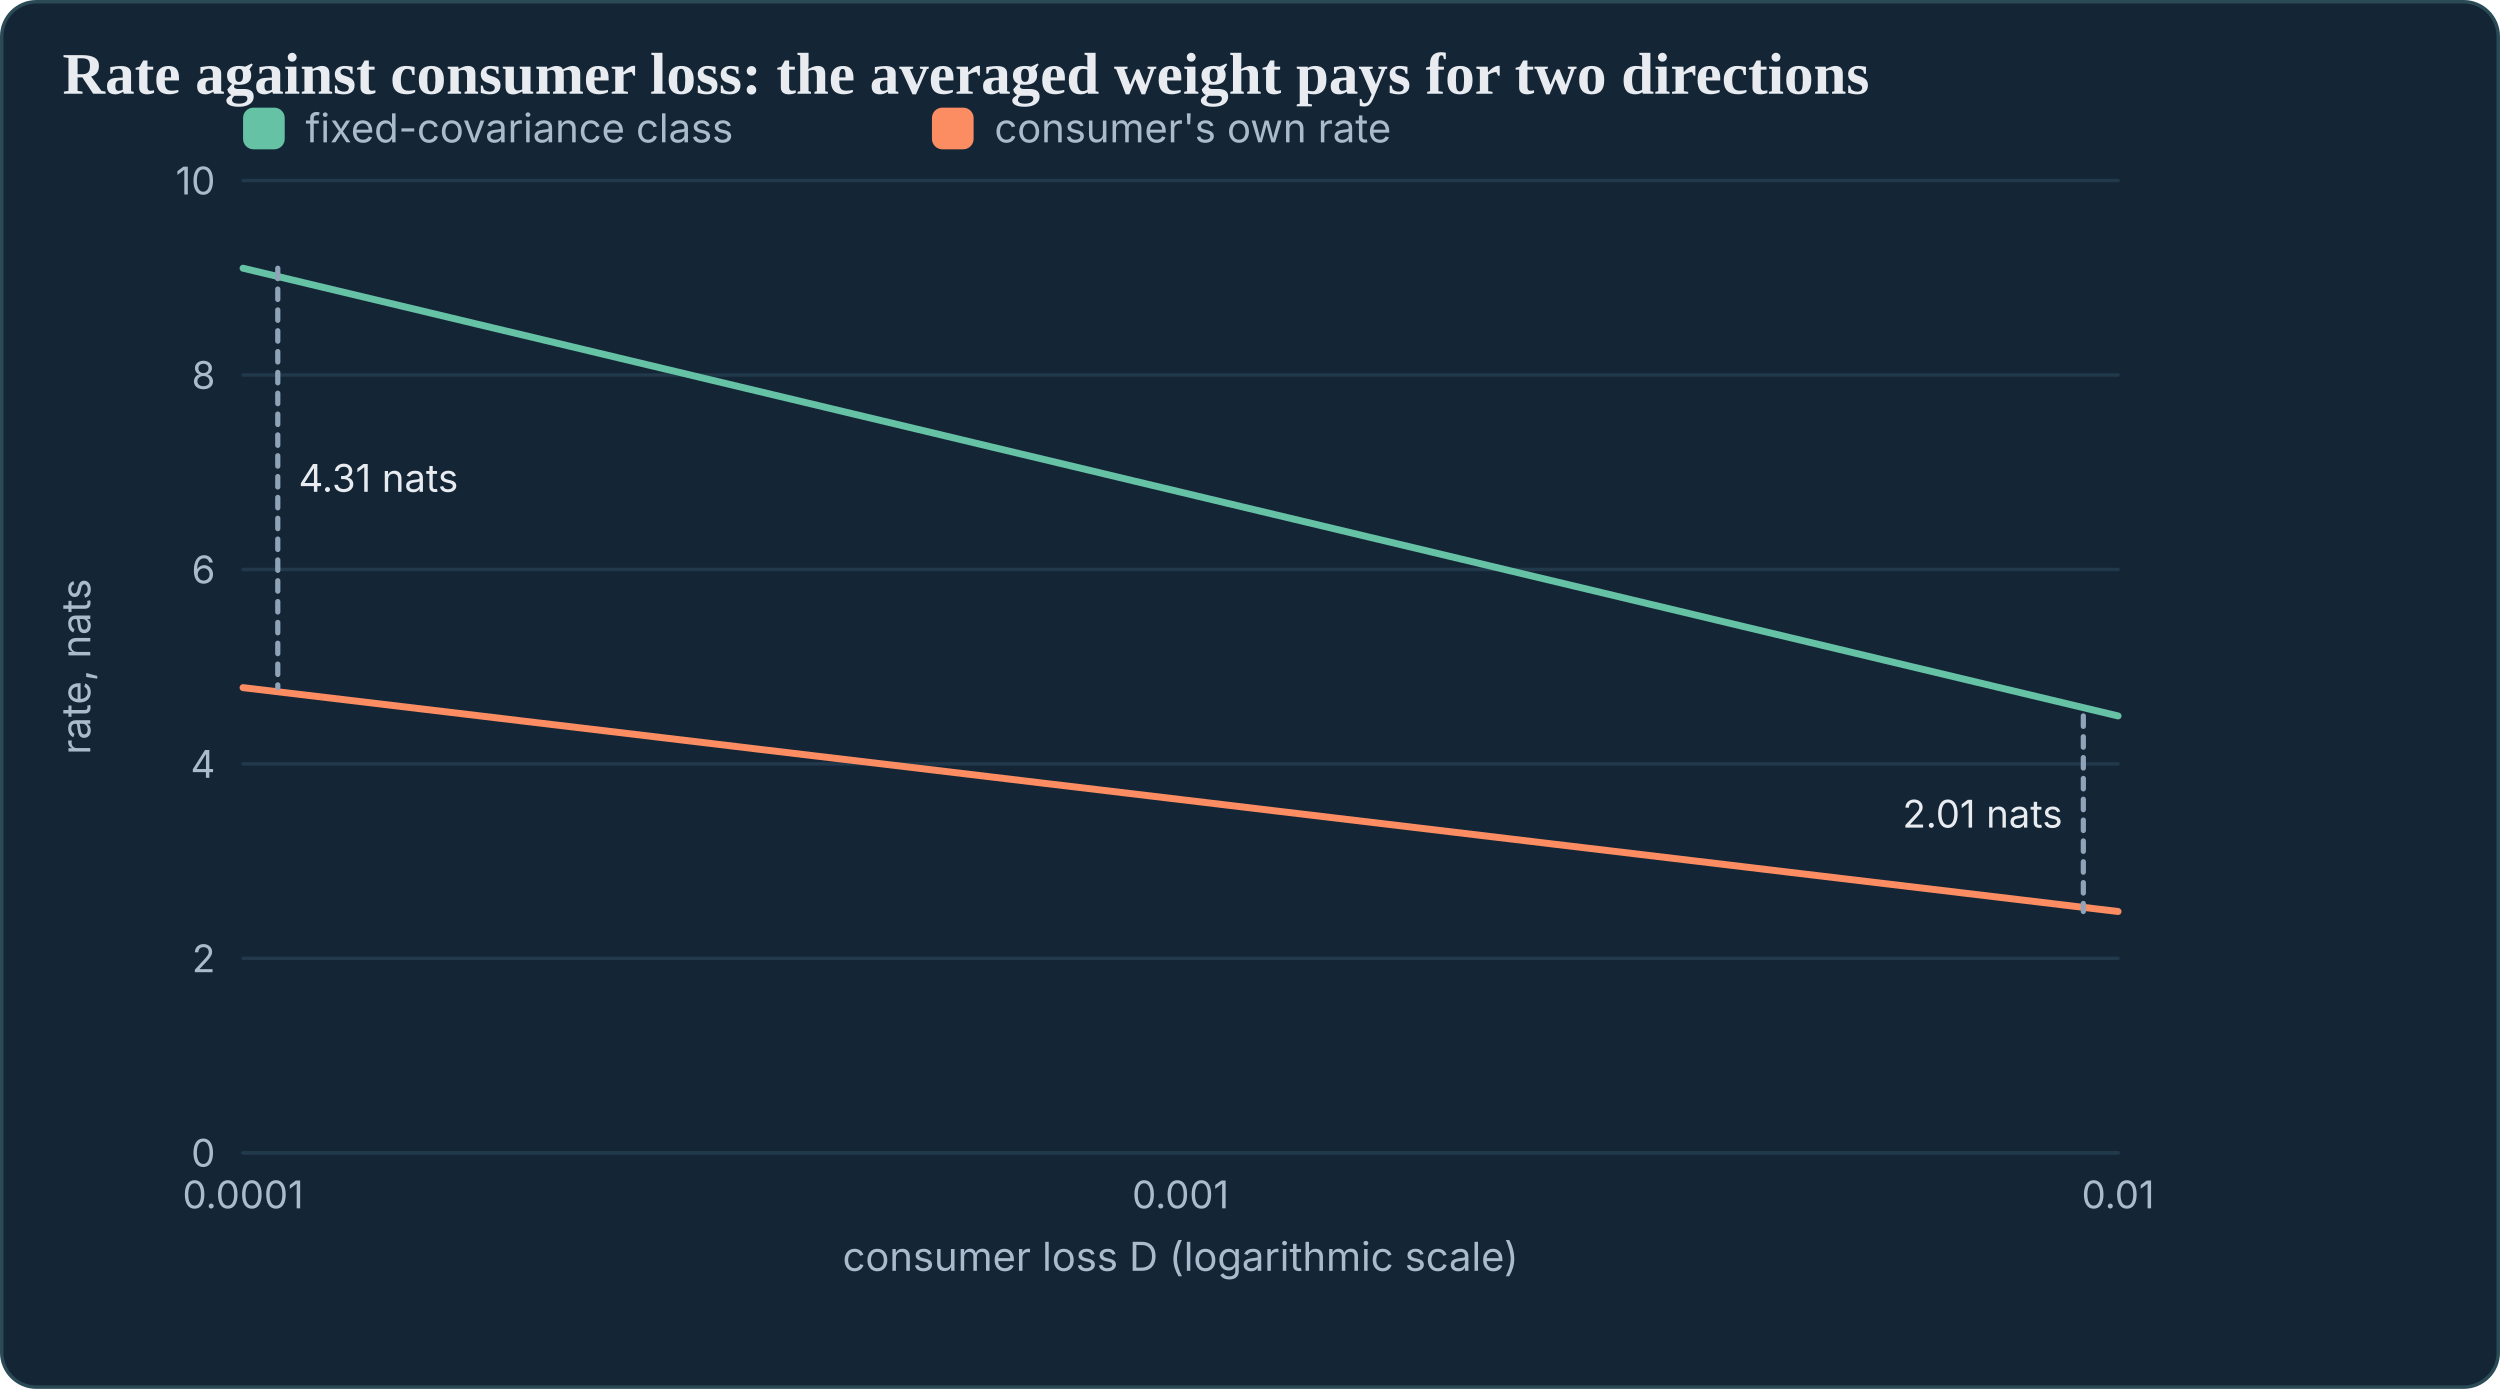
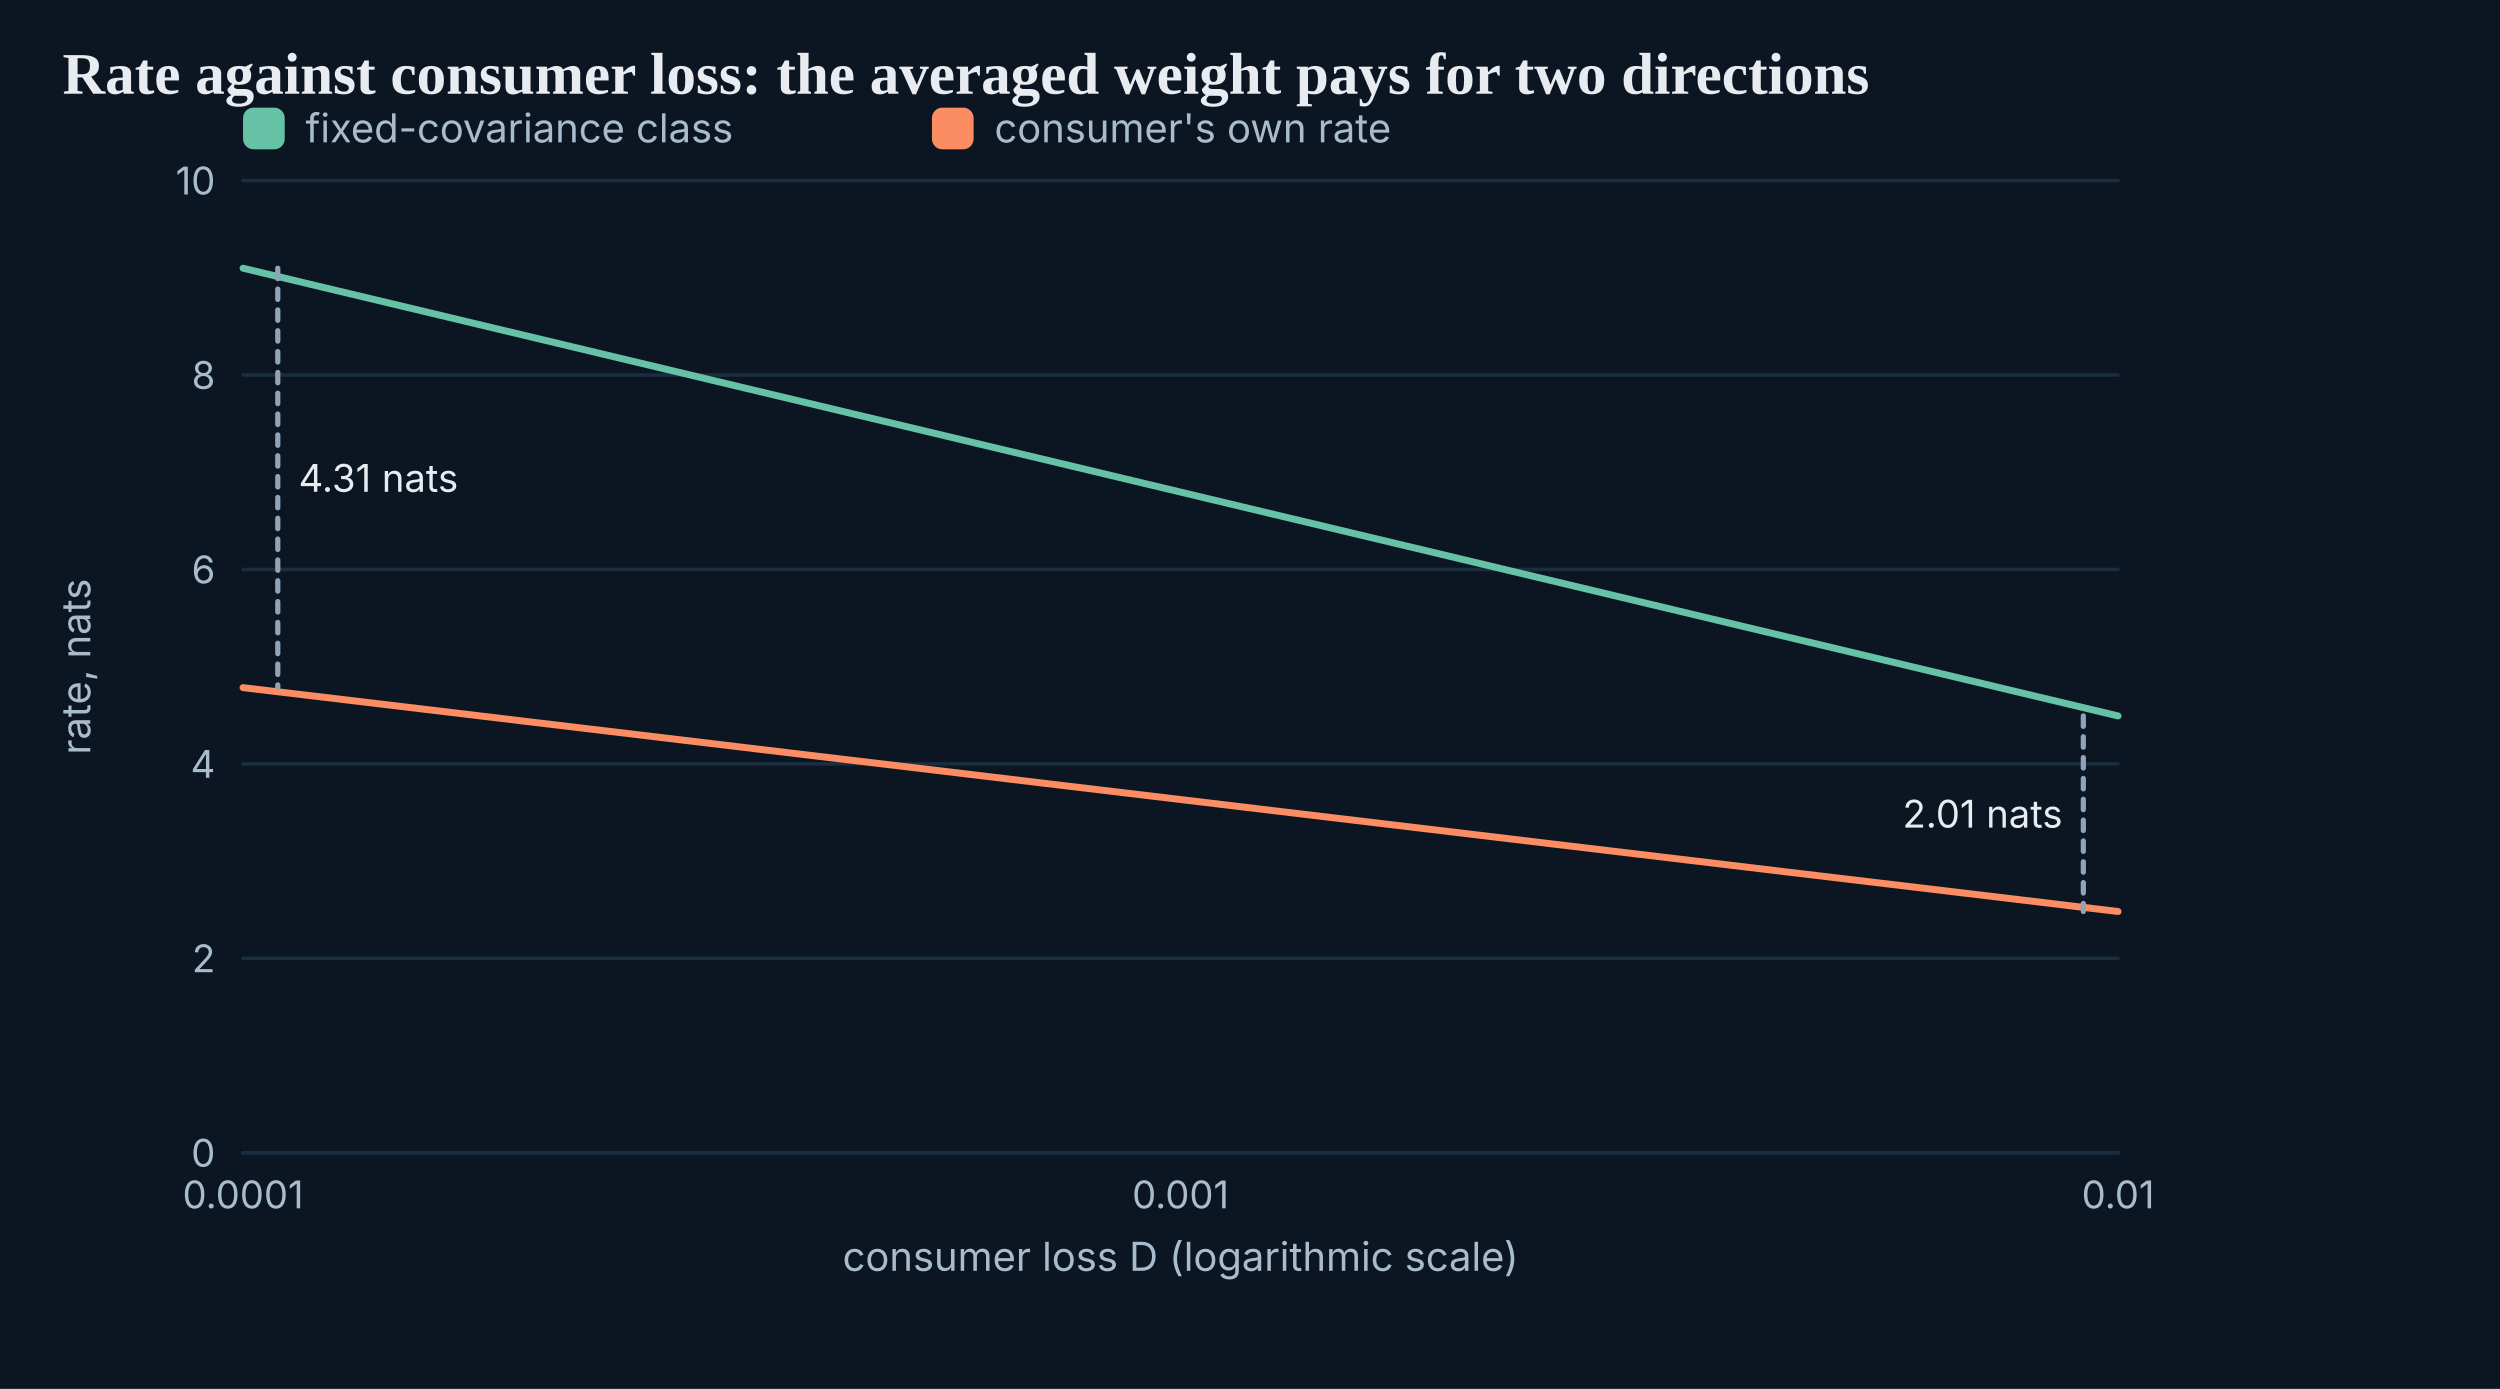
<svg xmlns="http://www.w3.org/2000/svg" width="720" height="400" viewBox="0 0 720 400" role="img" aria-label="Rate against consumer loss: the averaged weight pays for two directions">
-   <rect x="0.5" y="0.5" width="719" height="399" rx="10" fill="#142536" stroke="#2a4a56" stroke-width="1" />
+   <rect width="100%" height="100%" fill="#0b1622" />
  <text x="18" y="27" font-family="'Crimson Pro', Georgia, 'Times New Roman', serif" font-size="17" font-weight="600" fill="#e8ecf0">Rate against consumer loss: the averaged weight pays for two directions</text>
-   <line x1="70.00" y1="332.00" x2="610.00" y2="332.00" stroke="#22384b" stroke-width="1" stroke-linecap="round" stroke-opacity="1.0" />
+   <line x1="70.00" y1="332.00" x2="610.00" y2="332.00" stroke="#1b2e40" stroke-width="1" stroke-linecap="round" stroke-opacity="1.0" />
  <text x="62.00" y="336.00" font-family="Inter, -apple-system, 'Segoe UI', Helvetica, Arial, sans-serif" font-size="11" fill="#a9bccd" text-anchor="end" font-weight="normal">0</text>
-   <line x1="70.00" y1="276.00" x2="610.00" y2="276.00" stroke="#22384b" stroke-width="1" stroke-linecap="round" stroke-opacity="1.0" />
+   <line x1="70.00" y1="276.00" x2="610.00" y2="276.00" stroke="#1b2e40" stroke-width="1" stroke-linecap="round" stroke-opacity="1.0" />
  <text x="62.00" y="280.00" font-family="Inter, -apple-system, 'Segoe UI', Helvetica, Arial, sans-serif" font-size="11" fill="#a9bccd" text-anchor="end" font-weight="normal">2</text>
-   <line x1="70.00" y1="220.00" x2="610.00" y2="220.00" stroke="#22384b" stroke-width="1" stroke-linecap="round" stroke-opacity="1.0" />
+   <line x1="70.00" y1="220.00" x2="610.00" y2="220.00" stroke="#1b2e40" stroke-width="1" stroke-linecap="round" stroke-opacity="1.0" />
  <text x="62.00" y="224.00" font-family="Inter, -apple-system, 'Segoe UI', Helvetica, Arial, sans-serif" font-size="11" fill="#a9bccd" text-anchor="end" font-weight="normal">4</text>
-   <line x1="70.00" y1="164.00" x2="610.00" y2="164.00" stroke="#22384b" stroke-width="1" stroke-linecap="round" stroke-opacity="1.0" />
+   <line x1="70.00" y1="164.00" x2="610.00" y2="164.00" stroke="#1b2e40" stroke-width="1" stroke-linecap="round" stroke-opacity="1.0" />
  <text x="62.00" y="168.00" font-family="Inter, -apple-system, 'Segoe UI', Helvetica, Arial, sans-serif" font-size="11" fill="#a9bccd" text-anchor="end" font-weight="normal">6</text>
-   <line x1="70.00" y1="108.00" x2="610.00" y2="108.00" stroke="#22384b" stroke-width="1" stroke-linecap="round" stroke-opacity="1.0" />
+   <line x1="70.00" y1="108.00" x2="610.00" y2="108.00" stroke="#1b2e40" stroke-width="1" stroke-linecap="round" stroke-opacity="1.0" />
  <text x="62.00" y="112.00" font-family="Inter, -apple-system, 'Segoe UI', Helvetica, Arial, sans-serif" font-size="11" fill="#a9bccd" text-anchor="end" font-weight="normal">8</text>
-   <line x1="70.00" y1="52.00" x2="610.00" y2="52.00" stroke="#22384b" stroke-width="1" stroke-linecap="round" stroke-opacity="1.0" />
+   <line x1="70.00" y1="52.00" x2="610.00" y2="52.00" stroke="#1b2e40" stroke-width="1" stroke-linecap="round" stroke-opacity="1.0" />
  <text x="62.00" y="56.00" font-family="Inter, -apple-system, 'Segoe UI', Helvetica, Arial, sans-serif" font-size="11" fill="#a9bccd" text-anchor="end" font-weight="normal">10</text>
-   <line x1="70.00" y1="332.00" x2="610.00" y2="332.00" stroke="#22384b" stroke-width="1" stroke-linecap="round" stroke-opacity="1.0" />
+   <line x1="70.00" y1="332.00" x2="610.00" y2="332.00" stroke="#1b2e40" stroke-width="1" stroke-linecap="round" stroke-opacity="1.0" />
  <text x="340.00" y="366.00" font-family="Inter, -apple-system, 'Segoe UI', Helvetica, Arial, sans-serif" font-size="11.5" fill="#a9bccd" text-anchor="middle" font-weight="normal">consumer loss D (logarithmic scale)</text>
  <text x="26.00" y="192.00" font-family="Inter, -apple-system, 'Segoe UI', Helvetica, Arial, sans-serif" font-size="11.5" fill="#a9bccd" text-anchor="middle" font-weight="normal" transform="rotate(-90 26.00 192.00)">rate, nats</text>
  <text x="70.00" y="348.00" font-family="Inter, -apple-system, 'Segoe UI', Helvetica, Arial, sans-serif" font-size="11" fill="#a9bccd" text-anchor="middle" font-weight="normal">0.0001</text>
  <text x="340.00" y="348.00" font-family="Inter, -apple-system, 'Segoe UI', Helvetica, Arial, sans-serif" font-size="11" fill="#a9bccd" text-anchor="middle" font-weight="normal">0.001</text>
  <text x="610.00" y="348.00" font-family="Inter, -apple-system, 'Segoe UI', Helvetica, Arial, sans-serif" font-size="11" fill="#a9bccd" text-anchor="middle" font-weight="normal">0.01</text>
  <polyline points="70.00,77.25 83.50,80.47 97.00,83.70 110.50,86.92 124.00,90.14 137.50,93.37 151.00,96.59 164.50,99.81 178.00,103.04 191.50,106.26 205.00,109.49 218.50,112.71 232.00,115.93 245.50,119.16 259.00,122.38 272.50,125.60 286.00,128.83 299.50,132.05 313.00,135.27 326.50,138.50 340.00,141.72 353.50,144.95 367.00,148.17 380.50,151.39 394.00,154.62 407.50,157.84 421.00,161.06 434.50,164.29 448.00,167.51 461.50,170.73 475.00,173.96 488.50,177.18 502.00,180.41 515.50,183.63 529.00,186.85 542.50,190.08 556.00,193.30 569.50,196.52 583.00,199.75 596.50,202.97 610.00,206.19" fill="none" stroke="#66c2a5" stroke-width="2" stroke-linejoin="round" stroke-linecap="round" />
  <polyline points="70.00,198.04 83.50,199.65 97.00,201.26 110.50,202.87 124.00,204.48 137.50,206.09 151.00,207.71 164.50,209.32 178.00,210.93 191.50,212.54 205.00,214.15 218.50,215.77 232.00,217.38 245.50,218.99 259.00,220.60 272.50,222.21 286.00,223.82 299.50,225.44 313.00,227.05 326.50,228.66 340.00,230.27 353.50,231.88 367.00,233.50 380.50,235.11 394.00,236.72 407.50,238.33 421.00,239.94 434.50,241.55 448.00,243.17 461.50,244.78 475.00,246.39 488.50,248.00 502.00,249.61 515.50,251.23 529.00,252.84 542.50,254.45 556.00,256.06 569.50,257.67 583.00,259.28 596.50,260.90 610.00,262.51" fill="none" stroke="#fc8d62" stroke-width="2" stroke-linejoin="round" stroke-linecap="round" />
  <line x1="80.00" y1="77.25" x2="80.00" y2="198.04" stroke="#8fa4b8" stroke-width="1.5" stroke-linecap="round" stroke-dasharray="3 3" stroke-opacity="1.0" />
  <text x="86.00" y="141.64" font-family="Inter, -apple-system, 'Segoe UI', Helvetica, Arial, sans-serif" font-size="11" fill="#e8ecf0" text-anchor="start" font-weight="normal">4.31 nats</text>
  <line x1="600.00" y1="206.19" x2="600.00" y2="262.51" stroke="#8fa4b8" stroke-width="1.5" stroke-linecap="round" stroke-dasharray="3 3" stroke-opacity="1.0" />
  <text x="594.00" y="238.35" font-family="Inter, -apple-system, 'Segoe UI', Helvetica, Arial, sans-serif" font-size="11" fill="#e8ecf0" text-anchor="end" font-weight="normal">2.01 nats</text>
  <rect x="70.00" y="31.00" width="12" height="12" rx="3" fill="#66c2a5" />
  <text x="88.00" y="41.00" font-family="Inter, -apple-system, 'Segoe UI', Helvetica, Arial, sans-serif" font-size="11.5" fill="#a9bccd" text-anchor="start" font-weight="normal">fixed-covariance class</text>
  <rect x="268.40" y="31.00" width="12" height="12" rx="3" fill="#fc8d62" />
  <text x="286.40" y="41.00" font-family="Inter, -apple-system, 'Segoe UI', Helvetica, Arial, sans-serif" font-size="11.5" fill="#a9bccd" text-anchor="start" font-weight="normal">consumer's own rate</text>
</svg>
